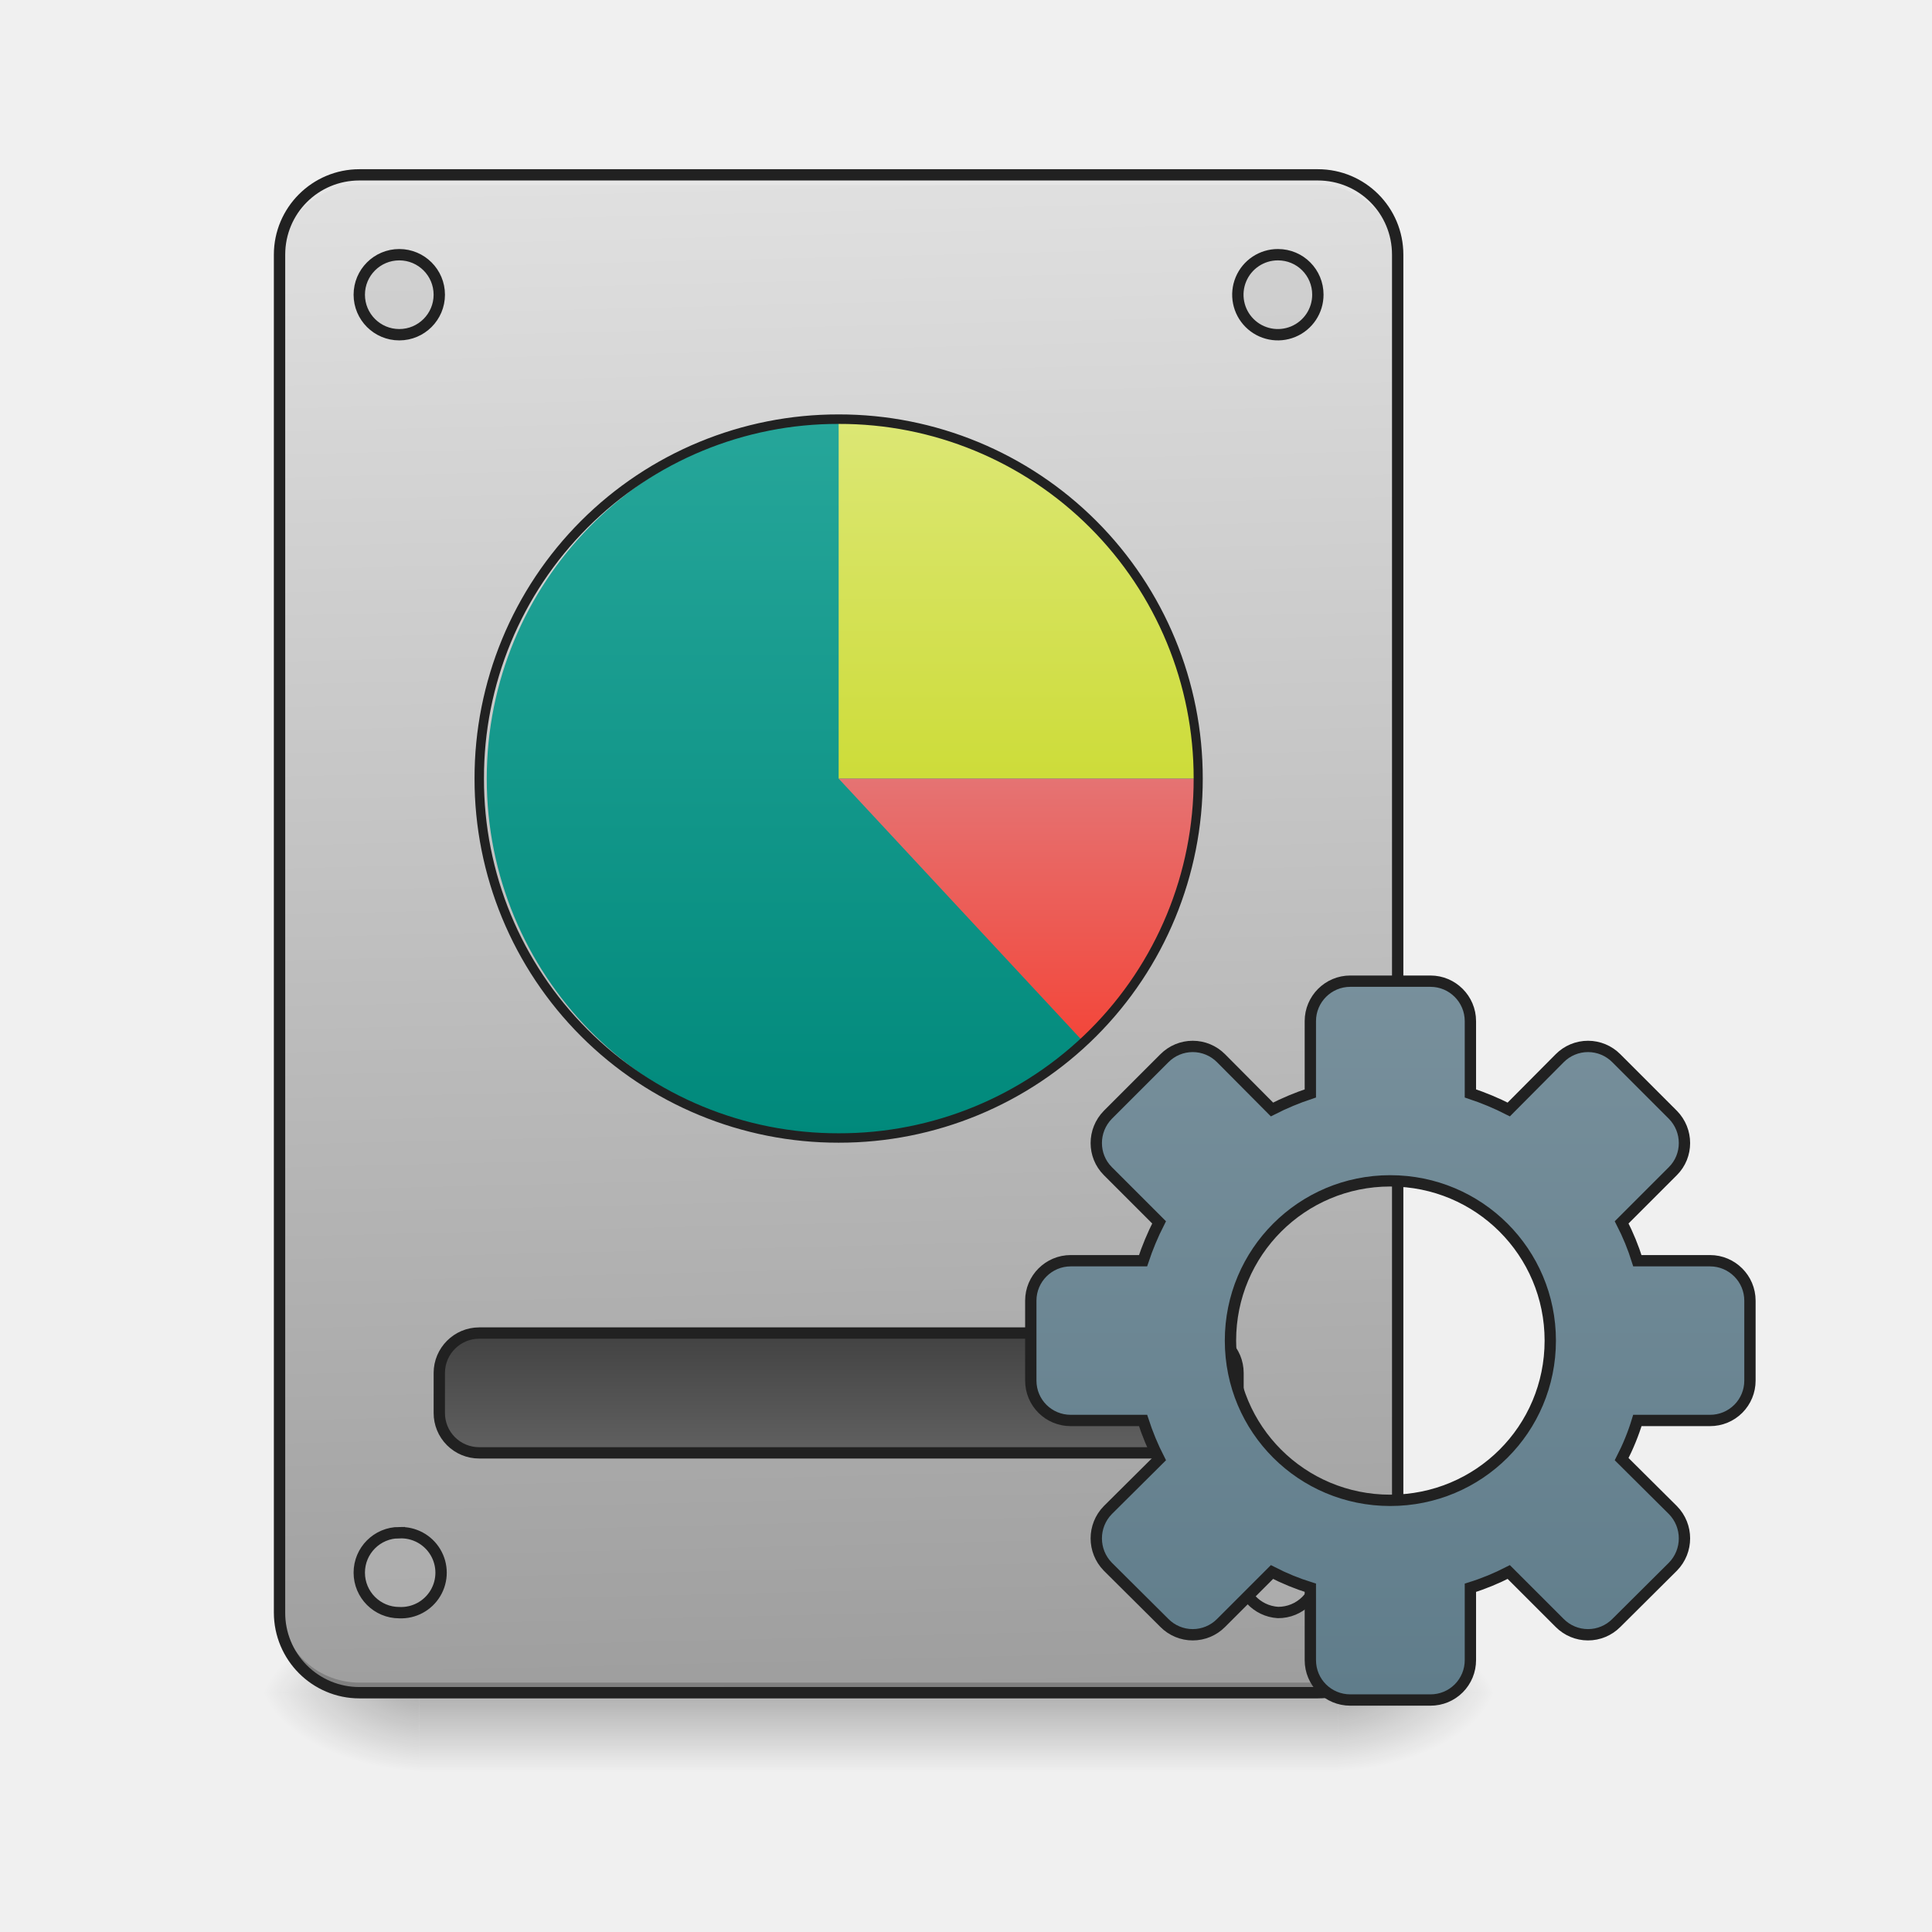
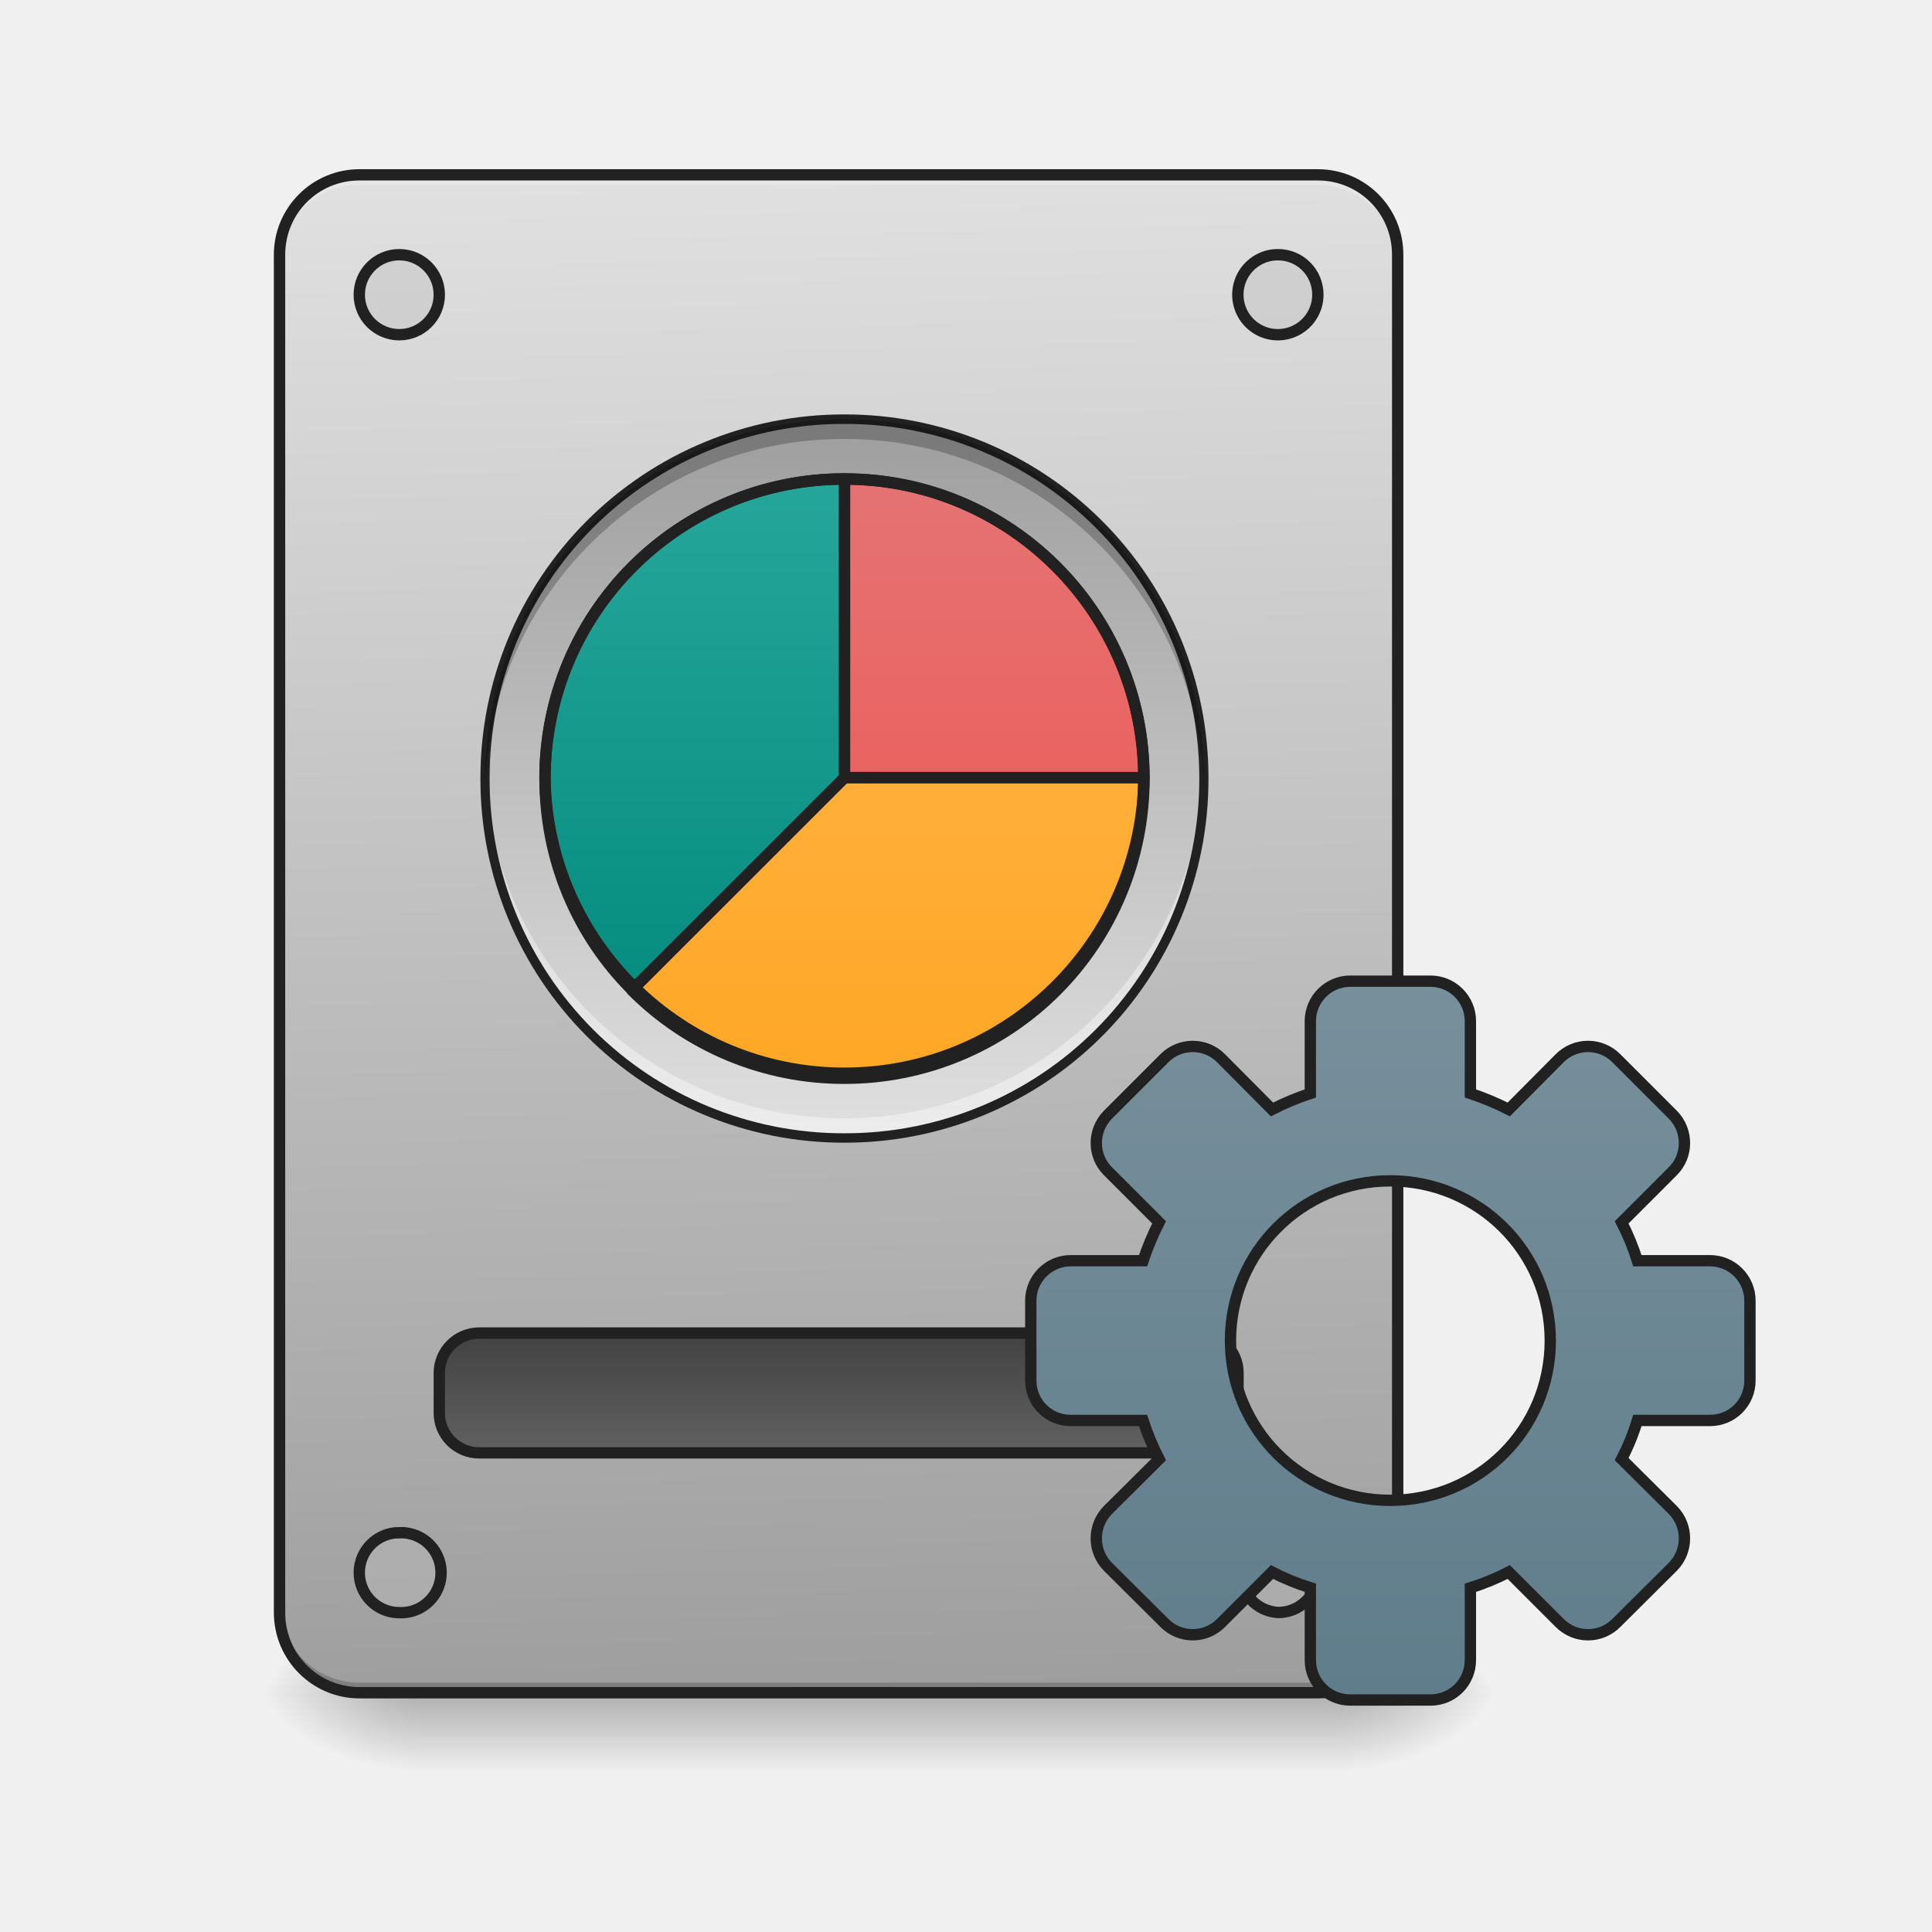
<svg xmlns="http://www.w3.org/2000/svg" width="32" height="32" viewBox="0 0 24 24">
  <defs>
    <linearGradient id="a" gradientUnits="userSpaceOnUse" x1="254" y1="233.5" x2="254" y2="254.667" gradientTransform="matrix(.04688 0 0 .04688 -1.736 10.08)">
      <stop offset="0" stop-opacity=".275" />
      <stop offset="1" stop-opacity="0" />
    </linearGradient>
    <radialGradient id="b" gradientUnits="userSpaceOnUse" cx="450.909" cy="189.579" fx="450.909" fy="189.579" r="21.167" gradientTransform="matrix(0 -.0586 -.10548 0 36.37 47.696)">
      <stop offset="0" stop-opacity=".314" />
      <stop offset=".222" stop-opacity=".275" />
      <stop offset="1" stop-opacity="0" />
    </radialGradient>
    <radialGradient id="c" gradientUnits="userSpaceOnUse" cx="450.909" cy="189.579" fx="450.909" fy="189.579" r="21.167" gradientTransform="matrix(0 .0586 .10548 0 -14.539 -5.646)">
      <stop offset="0" stop-opacity=".314" />
      <stop offset=".222" stop-opacity=".275" />
      <stop offset="1" stop-opacity="0" />
    </radialGradient>
    <radialGradient id="d" gradientUnits="userSpaceOnUse" cx="450.909" cy="189.579" fx="450.909" fy="189.579" r="21.167" gradientTransform="matrix(0 -.0586 .10548 0 -14.539 47.696)">
      <stop offset="0" stop-opacity=".314" />
      <stop offset=".222" stop-opacity=".275" />
      <stop offset="1" stop-opacity="0" />
    </radialGradient>
    <radialGradient id="e" gradientUnits="userSpaceOnUse" cx="450.909" cy="189.579" fx="450.909" fy="189.579" r="21.167" gradientTransform="matrix(0 .0586 -.10548 0 36.37 -5.646)">
      <stop offset="0" stop-opacity=".314" />
      <stop offset=".222" stop-opacity=".275" />
      <stop offset="1" stop-opacity="0" />
    </radialGradient>
    <linearGradient id="f" gradientUnits="userSpaceOnUse" x1="306.917" y1="-25.792" x2="305.955" y2="-141.415" gradientTransform="matrix(.05651 0 0 .16306 -5.879 25.231)">
      <stop offset="0" stop-color="#9e9e9e" />
      <stop offset="1" stop-color="#e0e0e0" />
    </linearGradient>
    <linearGradient id="g" gradientUnits="userSpaceOnUse" x1="254" y1="159.417" x2="254" y2="191.167" gradientTransform="translate(-31.75 -21.167)">
      <stop offset="0" stop-color="#424242" />
      <stop offset="1" stop-color="#616161" />
    </linearGradient>
    <linearGradient id="h" gradientUnits="userSpaceOnUse" x1="254" y1="148.833" x2="254" y2="-41.667" gradientTransform="translate(114.423 84.667)">
      <stop offset="0" stop-color="#607d8b" />
      <stop offset="1" stop-color="#78909c" />
    </linearGradient>
-     <linearGradient id="i" gradientUnits="userSpaceOnUse" x1="254" y1="-105.167" x2="254" y2="85.333" gradientTransform="matrix(.04688 0 0 .04688 -1.488 10.137)">
+     <linearGradient id="i" gradientUnits="userSpaceOnUse" x1="254" y1="-105.167" x2="254" y2="85.333" gradientTransform="matrix(.04688 0 0 .04688 -1.418 10.137)">
      <stop offset="0" stop-color="#26a69a" />
      <stop offset="1" stop-color="#00897b" />
    </linearGradient>
-     <linearGradient id="j" gradientUnits="userSpaceOnUse" x1="1120" y1="775.118" x2="1120" y2="415.118" gradientTransform="matrix(.0124 0 0 .0124 -1.488 .058)">
-       <stop offset="0" stop-color="#cddc39" />
-       <stop offset="1" stop-color="#dce775" />
+     <linearGradient id="j" gradientUnits="userSpaceOnUse" x1="254" y1="-105.167" x2="254" y2="85.333" gradientTransform="matrix(.04688 0 0 .04688 -1.418 10.137)">
+       <stop offset="0" stop-color="#9e9e9e" />
+       <stop offset="1" stop-color="#e0e0e0" />
    </linearGradient>
-     <linearGradient id="k" gradientUnits="userSpaceOnUse" x1="1040" y1="495.117" x2="1040" y2="775.117" gradientTransform="matrix(.0124 0 0 -.0124 -1.488 19.286)">
-       <stop offset="0" stop-color="#f44336" />
+     <linearGradient id="k" gradientUnits="userSpaceOnUse" x1="254" y1="-89.292" x2="254" y2="69.458" gradientTransform="matrix(.04688 0 0 .04688 -1.417 10.148)">
+       <stop offset="0" stop-color="#26a69a" />
+       <stop offset="1" stop-color="#00897b" />
+     </linearGradient>
+     <linearGradient id="l" gradientUnits="userSpaceOnUse" x1="959.988" y1="1075.118" x2="959.988" y2="475.118" gradientTransform="matrix(.0124 0 0 .0124 -1.417 .058)">
+       <stop offset="0" stop-color="#ef5350" />
      <stop offset="1" stop-color="#e57373" />
+     </linearGradient>
+     <linearGradient id="m" gradientUnits="userSpaceOnUse" x1="959.988" y1="1075.118" x2="959.988" y2="475.118" gradientTransform="matrix(.0124 0 0 .0124 -1.417 .058)">
+       <stop offset="0" stop-color="#ffa726" />
+       <stop offset="1" stop-color="#ffb74d" />
    </linearGradient>
  </defs>
  <path d="M5.21 21.027h11.411v.993H5.211zm0 0" fill="url(#a)" />
  <path d="M16.621 21.027h1.984v-.996h-1.984zm0 0" fill="url(#b)" />
  <path d="M5.21 21.027H3.228v.993H5.21zm0 0" fill="url(#c)" />
  <path d="M5.21 21.027H3.228v-.996H5.21zm0 0" fill="url(#d)" />
  <path d="M16.621 21.027h1.984v.993h-1.984zm0 0" fill="url(#e)" />
  <path d="M4.465 2.172H16.37c.55 0 .992.445.992.992v16.867c0 .551-.441.996-.992.996H4.465a.994.994 0 0 1-.992-.996V3.164c0-.547.445-.992.992-.992zm0 0" fill="url(#f)" />
  <path d="M4.465 21.027a.992.992 0 0 1-.992-.996v-.12c0 .546.441.991.992.991H16.37c.55 0 .992-.445.992-.992v.121c0 .551-.441.996-.992.996zm0 0" fill-opacity=".196" />
  <path d="M4.465 2.172a.989.989 0 0 0-.992.992v.125c0-.55.441-.992.992-.992H16.37c.55 0 .992.441.992.992v-.125a.989.989 0 0 0-.992-.992zm0 0" fill="#e6e6e6" fill-opacity=".937" />
  <path d="M4.465 2.102c-.586 0-1.063.476-1.063 1.062v16.867c0 .59.477 1.067 1.063 1.067H16.37c.59 0 1.063-.477 1.063-1.067V3.164c0-.586-.473-1.062-1.063-1.062zm0 .14H16.37c.512 0 .922.41.922.922v16.867a.92.92 0 0 1-.922.926H4.465a.92.92 0 0 1-.922-.926V3.164c0-.512.41-.922.922-.922zm0 0" fill="#212121" />
  <path d="M126.988 138.216H317.47c5.916 0 10.582 4.75 10.582 10.583v10.582c0 5.916-4.666 10.582-10.582 10.582H126.988a10.544 10.544 0 0 1-10.582-10.582v-10.582c0-5.833 4.75-10.583 10.582-10.583zm0 0" transform="matrix(.04688 0 0 .04688 0 10.08)" fill="url(#g)" stroke-width="3" stroke-linecap="round" stroke="#212121" />
  <path d="M4.96 3.164a.497.497 0 1 1 0 .994.497.497 0 0 1 0-.994zm0 0M15.875 3.164c.277 0 .496.223.496.496a.497.497 0 1 1-.496-.496zm0 0M15.875 19.04c.277 0 .496.222.496.495a.492.492 0 0 1-.496.496.497.497 0 0 1 0-.992zm0 0M4.96 19.04a.497.497 0 1 1 0 .993.497.497 0 0 1 0-.994zm0 0" fill="#bdbdbd" fill-opacity=".392" stroke-width=".141" stroke-linecap="round" stroke="#212121" />
  <path d="M357.8 44.975c-5.834 0-10.583 4.75-10.583 10.582v19.165a72.666 72.666 0 0 0-10.166 4.25L323.552 65.39a10.561 10.561 0 0 0-14.998 0l-14.999 14.998c-4.083 4.167-4.083 10.833 0 14.916l13.582 13.582a72.666 72.666 0 0 0-4.25 10.165h-19.164c-5.833 0-10.582 4.75-10.582 10.583v21.164c0 5.917 4.75 10.583 10.582 10.583h19.165c1.166 3.583 2.583 7 4.25 10.249l-13.583 13.498c-4.083 4.167-4.083 10.833 0 14.999l14.999 14.915a10.561 10.561 0 0 0 14.998 0l13.5-13.498a63.527 63.527 0 0 0 10.165 4.166v19.165c0 5.916 4.75 10.582 10.582 10.582h21.248a10.544 10.544 0 0 0 10.582-10.582V205.71c3.5-1.083 6.916-2.5 10.166-4.166l13.499 13.498a10.561 10.561 0 0 0 14.998 0l14.999-14.915c4.083-4.166 4.083-10.832 0-14.999l-13.582-13.498c1.666-3.25 3.083-6.666 4.166-10.25h19.248a10.544 10.544 0 0 0 10.583-10.582v-21.164c0-5.833-4.75-10.583-10.583-10.583h-19.248a63.527 63.527 0 0 0-4.166-10.165l13.582-13.582c4.083-4.083 4.083-10.75 0-14.916L428.292 65.39a10.561 10.561 0 0 0-14.998 0l-13.499 13.582a72.666 72.666 0 0 0-10.166-4.25V55.557c0-5.832-4.75-10.582-10.582-10.582zm10.581 52.912c23.498 0 42.413 18.915 42.413 42.33 0 23.497-18.915 42.328-42.413 42.328-23.414 0-42.329-18.831-42.329-42.329 0-23.414 18.915-42.33 42.33-42.33zm0 0" transform="matrix(.04688 0 0 .04688 0 10.08)" fill="url(#h)" stroke-width="3" stroke-linecap="round" stroke="#212121" />
-   <path d="M10.418 5.207c2.469 0 4.465 2 4.465 4.465a4.464 4.464 0 0 1-4.465 4.465 4.466 4.466 0 0 1 0-8.93zm0 0" fill="url(#i)" />
-   <path d="M10.418 5.207v4.465h4.465a4.454 4.454 0 0 0-4.465-4.465zm0 0" fill="url(#j)" />
-   <path d="M10.418 9.672l3.043 3.273a4.45 4.45 0 0 0 1.422-3.273zm0 0" fill="url(#k)" />
-   <path d="M10.418 5.148a4.516 4.516 0 0 0-4.523 4.524 4.516 4.516 0 0 0 4.523 4.523 4.516 4.516 0 0 0 4.523-4.523 4.516 4.516 0 0 0-4.523-4.524zm0 .118a4.397 4.397 0 0 1 4.41 4.406 4.397 4.397 0 0 1-4.41 4.406 4.396 4.396 0 0 1-4.406-4.406 4.396 4.396 0 0 1 4.406-4.406zm0 0" fill="#212121" />
+   <path d="M10.488 5.207c2.469 0 4.469 2 4.469 4.465a4.467 4.467 0 0 1-8.934 0c0-2.465 2-4.465 4.465-4.465zm0 0" fill="url(#i)" />
+   <path d="M10.488 5.207c2.469 0 4.469 2 4.469 4.465a4.467 4.467 0 0 1-8.934 0c0-2.465 2-4.465 4.465-4.465zm0 0" fill="url(#j)" />
+   <path d="M10.488 5.96A3.713 3.713 0 0 0 6.77 9.685c0 1.027.414 1.957 1.082 2.629l2.636-2.641h-.008.008zm0 0" fill="url(#k)" />
+   <path d="M10.488 14.137a4.456 4.456 0 0 1-4.465-4.465c0-.043 0-.082.004-.125a4.453 4.453 0 0 0 4.461 4.344 4.457 4.457 0 0 0 4.465-4.344c0 .043.004.082.004.125a4.457 4.457 0 0 1-4.469 4.465zm0 0" fill="#fff" fill-opacity=".392" />
+   <path d="M10.488 5.148a4.513 4.513 0 0 0-4.52 4.524 4.513 4.513 0 0 0 4.52 4.523 4.514 4.514 0 0 0 4.524-4.523 4.514 4.514 0 0 0-4.524-4.524zm0 .118a4.397 4.397 0 0 1 4.41 4.406 4.397 4.397 0 0 1-4.41 4.406 4.396 4.396 0 0 1-4.406-4.406 4.396 4.396 0 0 1 4.406-4.406zm0 0" fill="#212121" />
+   <path d="M10.492 5.95v3.71l.004-.008h.004l-.008.008h3.719a3.716 3.716 0 0 0-3.719-3.71zm0 0" fill="url(#l)" />
+   <path d="M10.492 9.66v.012h-.004v-.008l-2.636 2.637a3.707 3.707 0 0 0 2.636 1.094 3.714 3.714 0 0 0 3.723-3.723V9.66zm0 0" fill="url(#m)" />
+   <path d="M10.488 5.207a4.456 4.456 0 0 0-4.46 4.59 4.453 4.453 0 0 1 4.46-4.344 4.457 4.457 0 0 1 4.465 4.344c0-.043.004-.082.004-.125a4.457 4.457 0 0 0-4.469-4.465zm0 0" fill-opacity=".235" />
+   <path d="M10.488 5.95a3.724 3.724 0 0 1 3.723 3.722 3.721 3.721 0 0 1-7.441 0 3.721 3.721 0 0 1 3.718-3.723zm0 0" fill="none" stroke-width=".141" stroke-linecap="round" stroke-linejoin="round" stroke="#212121" />
+   <path d="M10.488 5.879A3.786 3.786 0 0 0 6.7 9.672c0 1.047.418 1.992 1.102 2.676a.063.063 0 0 0 .05.023.061.061 0 0 0 .047-.023L10.54 9.71c0-.004.004-.004.004-.008.004 0 .004 0 .004-.004a.066.066 0 0 0 .012-.039V5.95a.07.07 0 0 0-.07-.071zm-.07.144v3.602c0 .004-.004.008-.004.012l-2.562 2.562A3.648 3.648 0 0 1 6.84 9.672c0-2 1.59-3.61 3.578-3.649zm0 0" fill="#212121" />
+   <path d="M10.492 5.879a.07.07 0 0 0-.07.07v3.684l.02-.024a.084.084 0 0 0-.02.067c.004.011.012.023.02.035.003 0 .003 0 .003.004.016.008.032.015.047.015h3.719c.02 0 .035-.007.05-.02a.082.082 0 0 0 .02-.05 3.786 3.786 0 0 0-3.789-3.781zm.07.144a3.639 3.639 0 0 1 3.575 3.567h-3.575zm0 0" fill="#212121" />
+   <path d="M10.492 9.59a.066.066 0 0 0-.039.012s0 .003-.004.003a.008.008 0 0 0-.008.008l-2.64 2.637a.073.073 0 0 0 0 .102 3.787 3.787 0 0 0 2.687 1.113 3.787 3.787 0 0 0 3.793-3.793V9.66a.07.07 0 0 0-.07-.07zm.035.14h3.61a3.641 3.641 0 0 1-3.649 3.594c-.988 0-1.879-.39-2.535-1.027l2.559-2.559c.008 0 .011-.004.015-.008zm0 0" fill="#212121" />
</svg>
